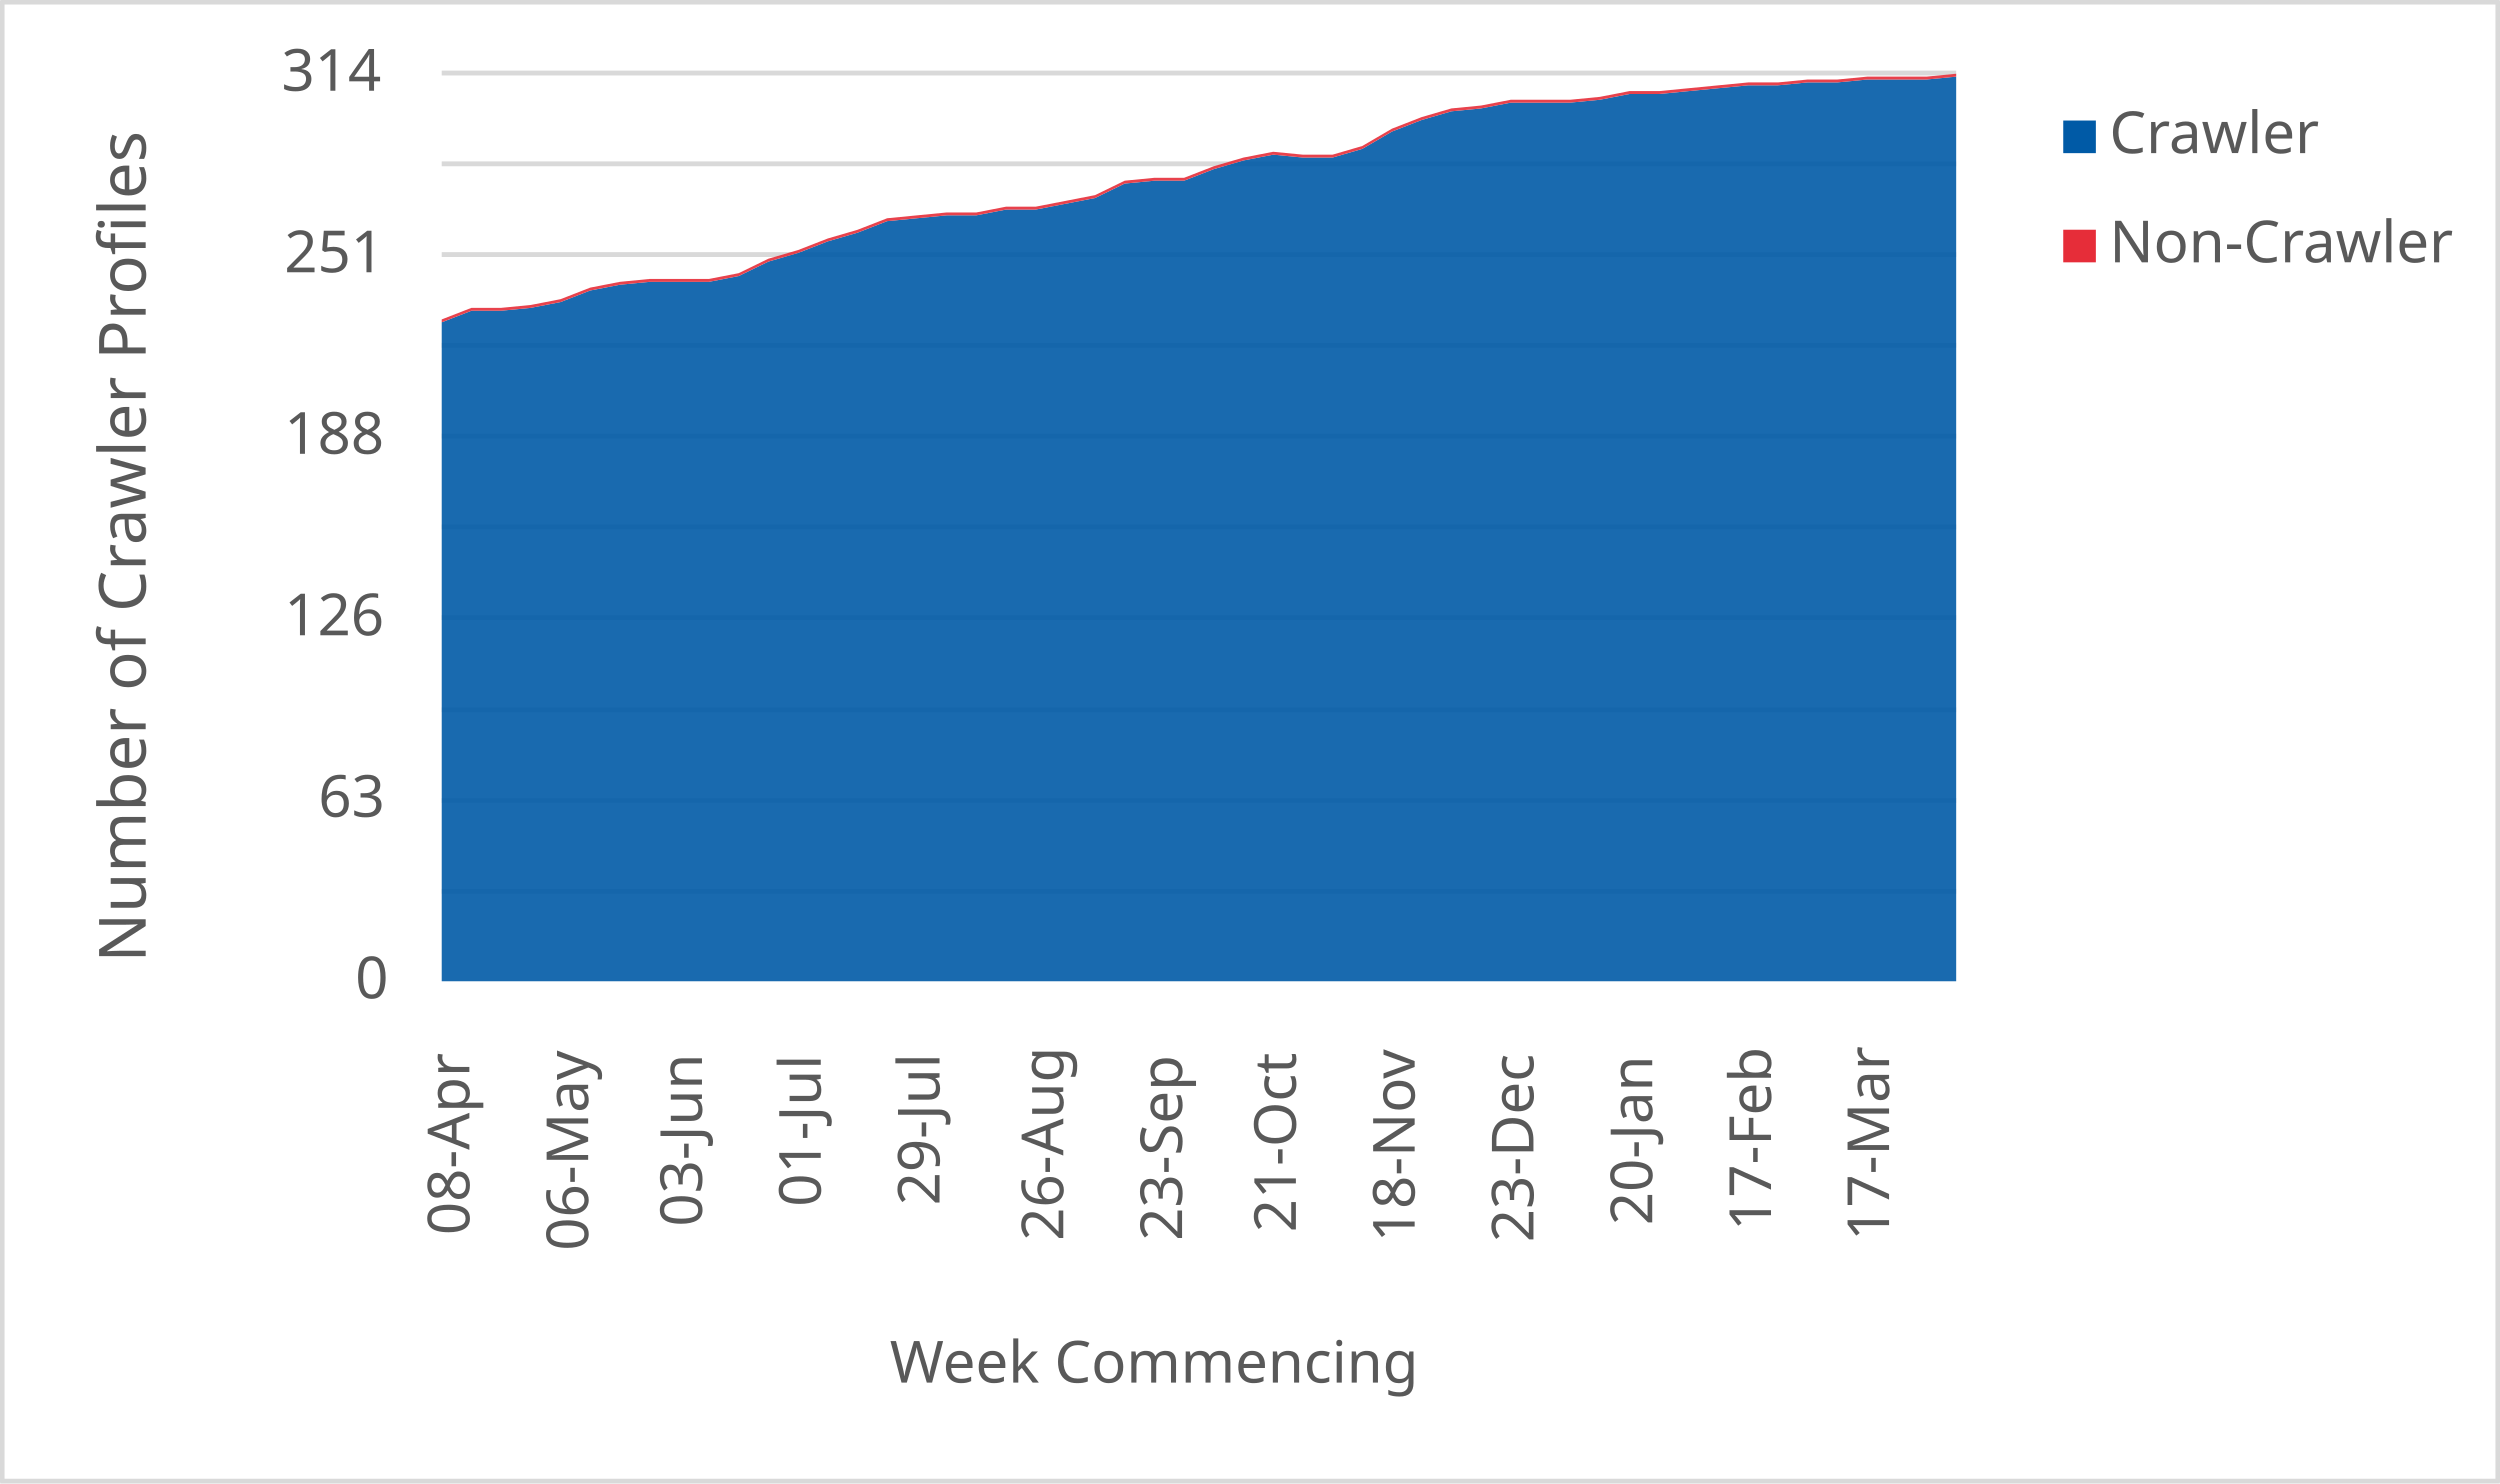
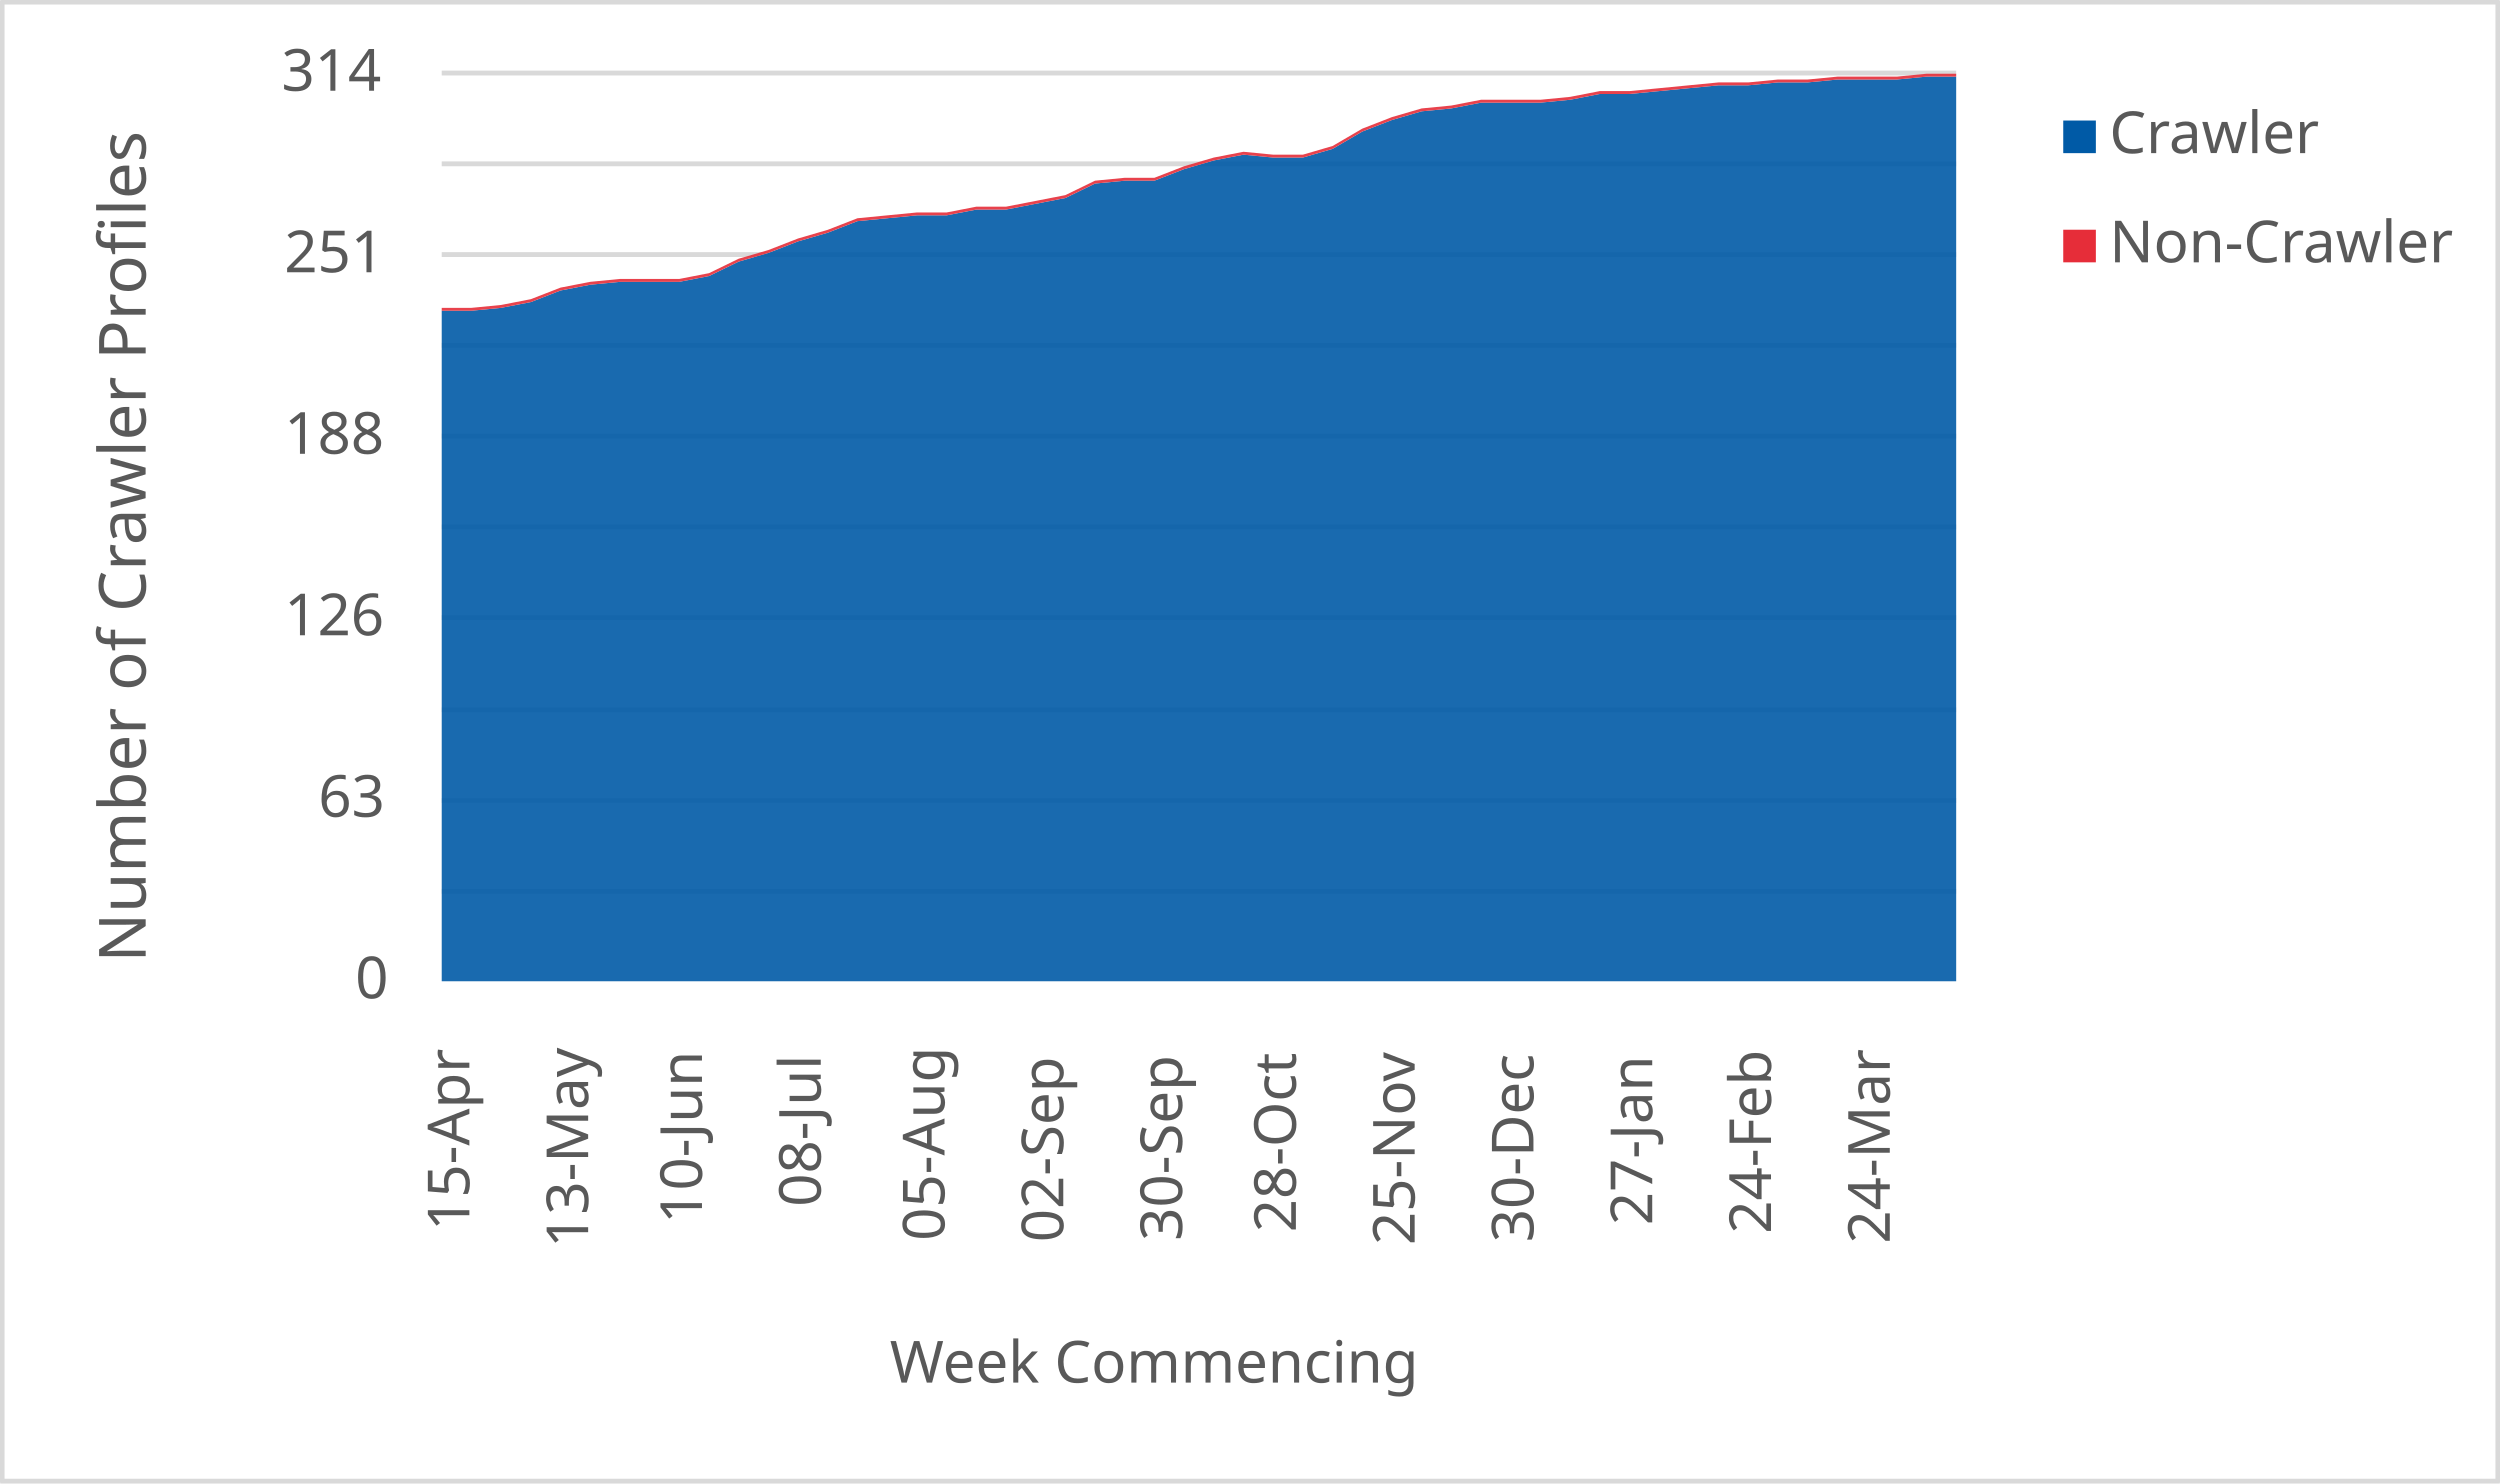
<svg xmlns="http://www.w3.org/2000/svg" width="1763" height="1046" xml:space="preserve" overflow="hidden">
  <defs>
    <clipPath id="clip0">
      <rect x="2917" y="346" width="1763" height="1046" />
    </clipPath>
  </defs>
  <g clip-path="url(#clip0)" transform="translate(-2917 -346)">
    <rect x="2918" y="347" width="1760" height="1043" fill="#FFFFFF" />
    <g>
      <path d="    M3228.5 974.532 4296.5 974.532    M3228.5 910.53 4296.5 910.53    M3228.5 846.528 4296.5 846.528    M3228.5 781.526 4296.5 781.526    M3228.5 717.524 4296.5 717.524    M3228.5 653.522 4296.5 653.522    M3228.5 589.52 4296.5 589.52    M3228.5 525.517 4296.5 525.517    M3228.5 461.515 4296.5 461.515    M3228.5 397.5 4296.5 397.5" stroke="#D9D9D9" stroke-width="3.438" stroke-linejoin="round" stroke-miterlimit="10" fill="none" />
    </g>
    <g>
      <path d="M 1038.5 4296.5 1038.5" stroke="#D9D9D9" stroke-width="3.438" stroke-linejoin="round" stroke-miterlimit="10" fill="none" fill-rule="evenodd" />
    </g>
    <g>
-       <text fill="#595959" font-family="Verdana,sans-serif" font-weight="400" font-size="41" transform="matrix(6.12323e-17 -1 1 6.12323e-17 3248 1217)">08-Apr</text>
+       <text fill="#595959" font-family="Verdana,sans-serif" font-weight="400" font-size="41" transform="matrix(6.12323e-17 -1 1 6.12323e-17 3248 1214)">15-Apr</text>
    </g>
    <g>
-       <text fill="#595959" font-family="Verdana,sans-serif" font-weight="400" font-size="41" transform="matrix(6.12323e-17 -1 1 6.12323e-17 3331.765 1228)">06-May</text>
+       <text fill="#595959" font-family="Verdana,sans-serif" font-weight="400" font-size="41" transform="matrix(6.12323e-17 -1 1 6.12323e-17 3331.765 1226)">13-May</text>
    </g>
    <g>
-       <text fill="#595959" font-family="Verdana,sans-serif" font-weight="400" font-size="41" transform="matrix(6.12323e-17 -1 1 6.12323e-17 3412.029 1211)">03-Jun</text>
+       <text fill="#595959" font-family="Verdana,sans-serif" font-weight="400" font-size="41" transform="matrix(6.12323e-17 -1 1 6.12323e-17 3412.029 1209)">10-Jun</text>
    </g>
    <g>
-       <text fill="#595959" font-family="Verdana,sans-serif" font-weight="400" font-size="41" transform="matrix(6.12323e-17 -1 1 6.12323e-17 3495.794 1197)">01-Jul</text>
+       <text fill="#595959" font-family="Verdana,sans-serif" font-weight="400" font-size="41" transform="matrix(6.12323e-17 -1 1 6.12323e-17 3495.794 1197)">08-Jul</text>
    </g>
    <g>
-       <text fill="#595959" font-family="Verdana,sans-serif" font-weight="400" font-size="41" transform="matrix(6.12323e-17 -1 1 6.12323e-17 3579.559 1196)">29-Jul</text>
+       <text fill="#595959" font-family="Verdana,sans-serif" font-weight="400" font-size="41" transform="matrix(6.12323e-17 -1 1 6.12323e-17 3583.059 1221)">05-Aug</text>
    </g>
    <g>
-       <text fill="#595959" font-family="Verdana,sans-serif" font-weight="400" font-size="41" transform="matrix(6.12323e-17 -1 1 6.12323e-17 3666.824 1221)">26-Aug</text>
+       <text fill="#595959" font-family="Verdana,sans-serif" font-weight="400" font-size="41" transform="matrix(6.12323e-17 -1 1 6.12323e-17 3666.824 1222)">02-Sep</text>
    </g>
    <g>
-       <text fill="#595959" font-family="Verdana,sans-serif" font-weight="400" font-size="41" transform="matrix(6.12323e-17 -1 1 6.12323e-17 3750.588 1221)">23-Sep</text>
+       <text fill="#595959" font-family="Verdana,sans-serif" font-weight="400" font-size="41" transform="matrix(6.12323e-17 -1 1 6.12323e-17 3750.588 1221)">30-Sep</text>
    </g>
    <g>
-       <text fill="#595959" font-family="Verdana,sans-serif" font-weight="400" font-size="41" transform="matrix(6.12323e-17 -1 1 6.12323e-17 3830.853 1215)">21-Oct</text>
+       <text fill="#595959" font-family="Verdana,sans-serif" font-weight="400" font-size="41" transform="matrix(6.12323e-17 -1 1 6.12323e-17 3830.853 1215)">28-Oct</text>
    </g>
    <g>
-       <text fill="#595959" font-family="Verdana,sans-serif" font-weight="400" font-size="41" transform="matrix(6.12323e-17 -1 1 6.12323e-17 3914.618 1222)">18-Nov</text>
+       <text fill="#595959" font-family="Verdana,sans-serif" font-weight="400" font-size="41" transform="matrix(6.12323e-17 -1 1 6.12323e-17 3914.618 1224)">25-Nov</text>
    </g>
    <g>
-       <text fill="#595959" font-family="Verdana,sans-serif" font-weight="400" font-size="41" transform="matrix(6.12323e-17 -1 1 6.12323e-17 3998.382 1222)">23-Dec</text>
+       <text fill="#595959" font-family="Verdana,sans-serif" font-weight="400" font-size="41" transform="matrix(6.12323e-17 -1 1 6.12323e-17 3998.382 1222)">30-Dec</text>
    </g>
    <g>
-       <text fill="#595959" font-family="Verdana,sans-serif" font-weight="400" font-size="41" transform="matrix(6.12323e-17 -1 1 6.12323e-17 4082.147 1210)">20-Jan</text>
+       <text fill="#595959" font-family="Verdana,sans-serif" font-weight="400" font-size="41" transform="matrix(6.12323e-17 -1 1 6.12323e-17 4082.147 1210)">27-Jan</text>
    </g>
    <g>
-       <text fill="#595959" font-family="Verdana,sans-serif" font-weight="400" font-size="41" transform="matrix(6.12323e-17 -1 1 6.12323e-17 4165.912 1214)">17-Feb</text>
+       <text fill="#595959" font-family="Verdana,sans-serif" font-weight="400" font-size="41" transform="matrix(6.12323e-17 -1 1 6.12323e-17 4165.912 1216)">24-Feb</text>
    </g>
    <g>
-       <text fill="#595959" font-family="Verdana,sans-serif" font-weight="400" font-size="41" transform="matrix(6.12323e-17 -1 1 6.12323e-17 4249.176 1221)">17-Mar</text>
+       <text fill="#595959" font-family="Verdana,sans-serif" font-weight="400" font-size="41" transform="matrix(6.12323e-17 -1 1 6.12323e-17 4249.676 1223)">24-Mar</text>
    </g>
    <g>
      <text fill="#595959" font-family="Verdana,sans-serif" font-weight="400" font-size="41" transform="matrix(1 0 0 1 3167.5 1050)">0</text>
    </g>
    <g>
      <text fill="#595959" font-family="Verdana,sans-serif" font-weight="400" font-size="41" transform="matrix(1 0 0 1 3141.5 922)">63</text>
    </g>
    <g>
      <text fill="#595959" font-family="Verdana,sans-serif" font-weight="400" font-size="41" transform="matrix(1 0 0 1 3117.5 794)">126</text>
    </g>
    <g>
      <text fill="#595959" font-family="Verdana,sans-serif" font-weight="400" font-size="41" transform="matrix(1 0 0 1 3117.5 666)">188</text>
    </g>
    <g>
      <text fill="#595959" font-family="Verdana,sans-serif" font-weight="400" font-size="41" transform="matrix(1 0 0 1 3117.5 538)">251</text>
    </g>
    <g>
      <text fill="#595959" font-family="Verdana,sans-serif" font-weight="400" font-size="41" transform="matrix(1 0 0 1 3115.5 410)">314</text>
    </g>
    <g>
      <text fill="#595959" font-family="Verdana,sans-serif" font-weight="400" font-size="41" transform="matrix(1 0 0 1 3544.5 1321)">Week Commencing</text>
    </g>
    <g>
      <text fill="#595959" font-family="Verdana,sans-serif" font-weight="400" font-size="46" transform="matrix(6.12323e-17 -1 1 6.12323e-17 3019.73 1024.75)">Number of Crawler Profiles</text>
    </g>
    <rect x="2918.5" y="347.5" width="1760" height="1043" stroke="#D9D9D9" stroke-width="3.438" stroke-linejoin="round" stroke-miterlimit="10" fill="none" />
    <g>
-       <path d="M3228.5 1038 3249.441 1038 3270.382 1038 3291.324 1038 3312.265 1038 3333.206 1038 3354.147 1038 3375.088 1038 3396.029 1038 3416.971 1038 3437.912 1038 3458.853 1038 3479.794 1038 3500.735 1038 3521.676 1038 3542.618 1038 3563.559 1038 3584.5 1038 3605.441 1038 3626.382 1038 3647.324 1038 3668.265 1038 3689.206 1038 3710.147 1038 3731.088 1038 3752.029 1038 3772.971 1038 3793.912 1038 3814.853 1038 3835.794 1038 3856.735 1038 3877.676 1038 3898.618 1038 3919.559 1038 3940.5 1038 3961.441 1038 3982.382 1038 4003.324 1038 4024.265 1038 4045.206 1038 4066.147 1038 4087.088 1038 4108.029 1038 4128.971 1038 4149.912 1038 4170.853 1038 4191.794 1038 4212.735 1038 4233.676 1038 4254.618 1038 4275.559 1038 4296.5 1038 4296.5 400.038 4275.559 402.076 4254.618 402.076 4233.676 402.076 4212.735 404.115 4191.794 404.115 4170.853 406.153 4149.912 406.153 4128.971 408.191 4108.029 410.229 4087.088 412.268 4066.147 412.268 4045.206 416.344 4024.265 418.382 4003.324 418.382 3982.382 418.382 3961.441 422.459 3940.5 424.497 3919.559 430.611 3898.618 438.764 3877.676 450.994 3856.735 457.108 3835.794 457.108 3814.853 455.07 3793.912 459.146 3772.971 465.261 3752.029 473.414 3731.088 473.414 3710.147 475.452 3689.206 485.643 3668.265 489.72 3647.324 493.796 3626.382 493.796 3605.441 497.873 3584.5 497.873 3563.559 499.911 3542.618 501.949 3521.676 510.102 3500.735 516.217 3479.794 524.369 3458.853 530.484 3437.912 540.675 3416.971 544.752 3396.029 544.752 3375.088 544.752 3354.147 546.79 3333.206 550.866 3312.265 559.019 3291.324 563.096 3270.382 565.134 3249.441 565.134 3228.5 573.287 3228.5 1038Z" fill="#005aa6" opacity="0.9" />
+       <path d="M3228.5 1038 3249.441 1038 3270.382 1038 3291.324 1038 3312.265 1038 3333.206 1038 3354.147 1038 3375.088 1038 3396.029 1038 3416.971 1038 3437.912 1038 3458.853 1038 3479.794 1038 3500.735 1038 3521.676 1038 3542.618 1038 3563.559 1038 3584.5 1038 3605.441 1038 3626.382 1038 3647.324 1038 3668.265 1038 3689.206 1038 3710.147 1038 3731.088 1038 3752.029 1038 3772.971 1038 3793.912 1038 3814.853 1038 3835.794 1038 3856.735 1038 3877.676 1038 3898.618 1038 3919.559 1038 3940.5 1038 3961.441 1038 3982.382 1038 4003.324 1038 4024.265 1038 4045.206 1038 4066.147 1038 4087.088 1038 4108.029 1038 4128.971 1038 4149.912 1038 4170.853 1038 4191.794 1038 4212.735 1038 4233.676 1038 4254.618 1038 4275.559 1038 4296.5 1038 4296.5 400.038 4275.559 400.038 4254.618 402.076 4233.676 402.076 4212.735 402.076 4191.794 404.115 4170.853 404.115 4149.912 406.153 4128.971 406.153 4108.029 408.191 4087.088 410.229 4066.147 412.268 4045.206 412.268 4024.265 416.344 4003.324 418.382 3982.382 418.382 3961.441 418.382 3940.5 422.459 3919.559 424.497 3898.618 430.611 3877.676 438.764 3856.735 450.994 3835.794 457.108 3814.853 457.108 3793.912 455.07 3772.971 459.146 3752.029 465.261 3731.088 473.414 3710.147 473.414 3689.206 475.452 3668.265 485.643 3647.324 489.72 3626.382 493.796 3605.441 493.796 3584.5 497.873 3563.559 497.873 3542.618 499.911 3521.676 501.949 3500.735 510.102 3479.794 516.217 3458.853 524.369 3437.912 530.484 3416.971 540.675 3396.029 544.752 3375.088 544.752 3354.147 544.752 3333.206 546.79 3312.265 550.866 3291.324 559.019 3270.382 563.096 3249.441 565.134 3228.5 565.134 3228.5 1038Z" fill="#005aa6" opacity="0.9" />
    </g>
    <g>
-       <path d="M3228.5 573.287 3249.441 565.134 3270.382 565.134 3291.324 563.096 3312.265 559.019 3333.206 550.866 3354.147 546.79 3375.088 544.752 3396.029 544.752 3416.971 544.752 3437.912 540.675 3458.853 530.484 3479.794 524.369 3500.735 516.217 3521.676 510.102 3542.618 501.949 3563.559 499.911 3584.5 497.873 3605.441 497.873 3626.382 493.796 3647.324 493.796 3668.265 489.72 3689.206 485.643 3710.147 475.452 3731.088 473.414 3752.029 473.414 3772.971 465.261 3793.912 459.146 3814.853 455.07 3835.794 457.108 3856.735 457.108 3877.676 450.994 3898.618 438.764 3919.559 430.611 3940.5 424.497 3961.441 422.459 3982.382 418.382 4003.324 418.382 4024.265 418.382 4045.206 416.344 4066.147 412.268 4087.088 412.268 4108.029 410.229 4128.971 408.191 4149.912 406.153 4170.853 406.153 4191.794 404.115 4212.735 404.115 4233.676 402.076 4254.618 402.076 4275.559 402.076 4296.5 400.038 4296.5 398 4275.559 400.038 4254.618 400.038 4233.676 400.038 4212.735 402.076 4191.794 402.076 4170.853 404.115 4149.912 404.115 4128.971 406.153 4108.029 408.191 4087.088 410.229 4066.147 410.229 4045.206 414.306 4024.265 416.344 4003.324 416.344 3982.382 416.344 3961.441 420.42 3940.5 422.459 3919.559 428.573 3898.618 436.726 3877.676 448.955 3856.735 455.07 3835.794 455.07 3814.853 453.032 3793.912 457.108 3772.971 463.223 3752.029 471.376 3731.088 471.376 3710.147 473.414 3689.206 483.605 3668.265 487.682 3647.324 491.758 3626.382 491.758 3605.441 495.834 3584.5 495.834 3563.559 497.873 3542.618 499.911 3521.676 508.064 3500.735 514.178 3479.794 522.331 3458.853 528.446 3437.912 538.637 3416.971 542.713 3396.029 542.713 3375.088 542.713 3354.147 544.752 3333.206 548.828 3312.265 556.981 3291.324 561.057 3270.382 563.096 3249.441 563.096 3228.5 571.248 3228.5 573.287Z" fill="#e62d39" opacity="0.9" />
+       <path d="M3228.5 565.134 3249.441 565.134 3270.382 563.096 3291.324 559.019 3312.265 550.866 3333.206 546.79 3354.147 544.752 3375.088 544.752 3396.029 544.752 3416.971 540.675 3437.912 530.484 3458.853 524.369 3479.794 516.217 3500.735 510.102 3521.676 501.949 3542.618 499.911 3563.559 497.873 3584.5 497.873 3605.441 493.796 3626.382 493.796 3647.324 489.72 3668.265 485.643 3689.206 475.452 3710.147 473.414 3731.088 473.414 3752.029 465.261 3772.971 459.146 3793.912 455.07 3814.853 457.108 3835.794 457.108 3856.735 450.994 3877.676 438.764 3898.618 430.611 3919.559 424.497 3940.5 422.459 3961.441 418.382 3982.382 418.382 4003.324 418.382 4024.265 416.344 4045.206 412.268 4066.147 412.268 4087.088 410.229 4108.029 408.191 4128.971 406.153 4149.912 406.153 4170.853 404.115 4191.794 404.115 4212.735 402.076 4233.676 402.076 4254.618 402.076 4275.559 400.038 4296.5 400.038 4296.5 398 4275.559 398 4254.618 400.038 4233.676 400.038 4212.735 400.038 4191.794 402.076 4170.853 402.076 4149.912 404.115 4128.971 404.115 4108.029 406.153 4087.088 408.191 4066.147 410.229 4045.206 410.229 4024.265 414.306 4003.324 416.344 3982.382 416.344 3961.441 416.344 3940.5 420.42 3919.559 422.459 3898.618 428.573 3877.676 436.726 3856.735 448.955 3835.794 455.07 3814.853 455.07 3793.912 453.032 3772.971 457.108 3752.029 463.223 3731.088 471.376 3710.147 471.376 3689.206 473.414 3668.265 483.605 3647.324 487.682 3626.382 491.758 3605.441 491.758 3584.5 495.834 3563.559 495.834 3542.618 497.873 3521.676 499.911 3500.735 508.064 3479.794 514.178 3458.853 522.331 3437.912 528.446 3416.971 538.637 3396.029 542.713 3375.088 542.713 3354.147 542.713 3333.206 544.752 3312.265 548.828 3291.324 556.981 3270.382 561.057 3249.441 563.096 3228.5 563.096 3228.5 565.134Z" fill="#e62d39" opacity="0.9" />
    </g>
    <g>
      <rect x="4372" y="431" width="23" height="23" fill="#005aa6" />
    </g>
    <g>
      <text fill="#595959" font-family="Verdana,sans-serif" font-weight="400" font-size="41" transform="matrix(1 0 0 1 4404.56 454)">Crawler</text>
    </g>
    <g>
      <rect x="4372" y="508" width="23" height="23" fill="#e62d39" />
    </g>
    <g>
      <text fill="#595959" font-family="Verdana,sans-serif" font-weight="400" font-size="41" transform="matrix(1 0 0 1 4404.56 531)">Non-Crawler</text>
    </g>
  </g>
</svg>
